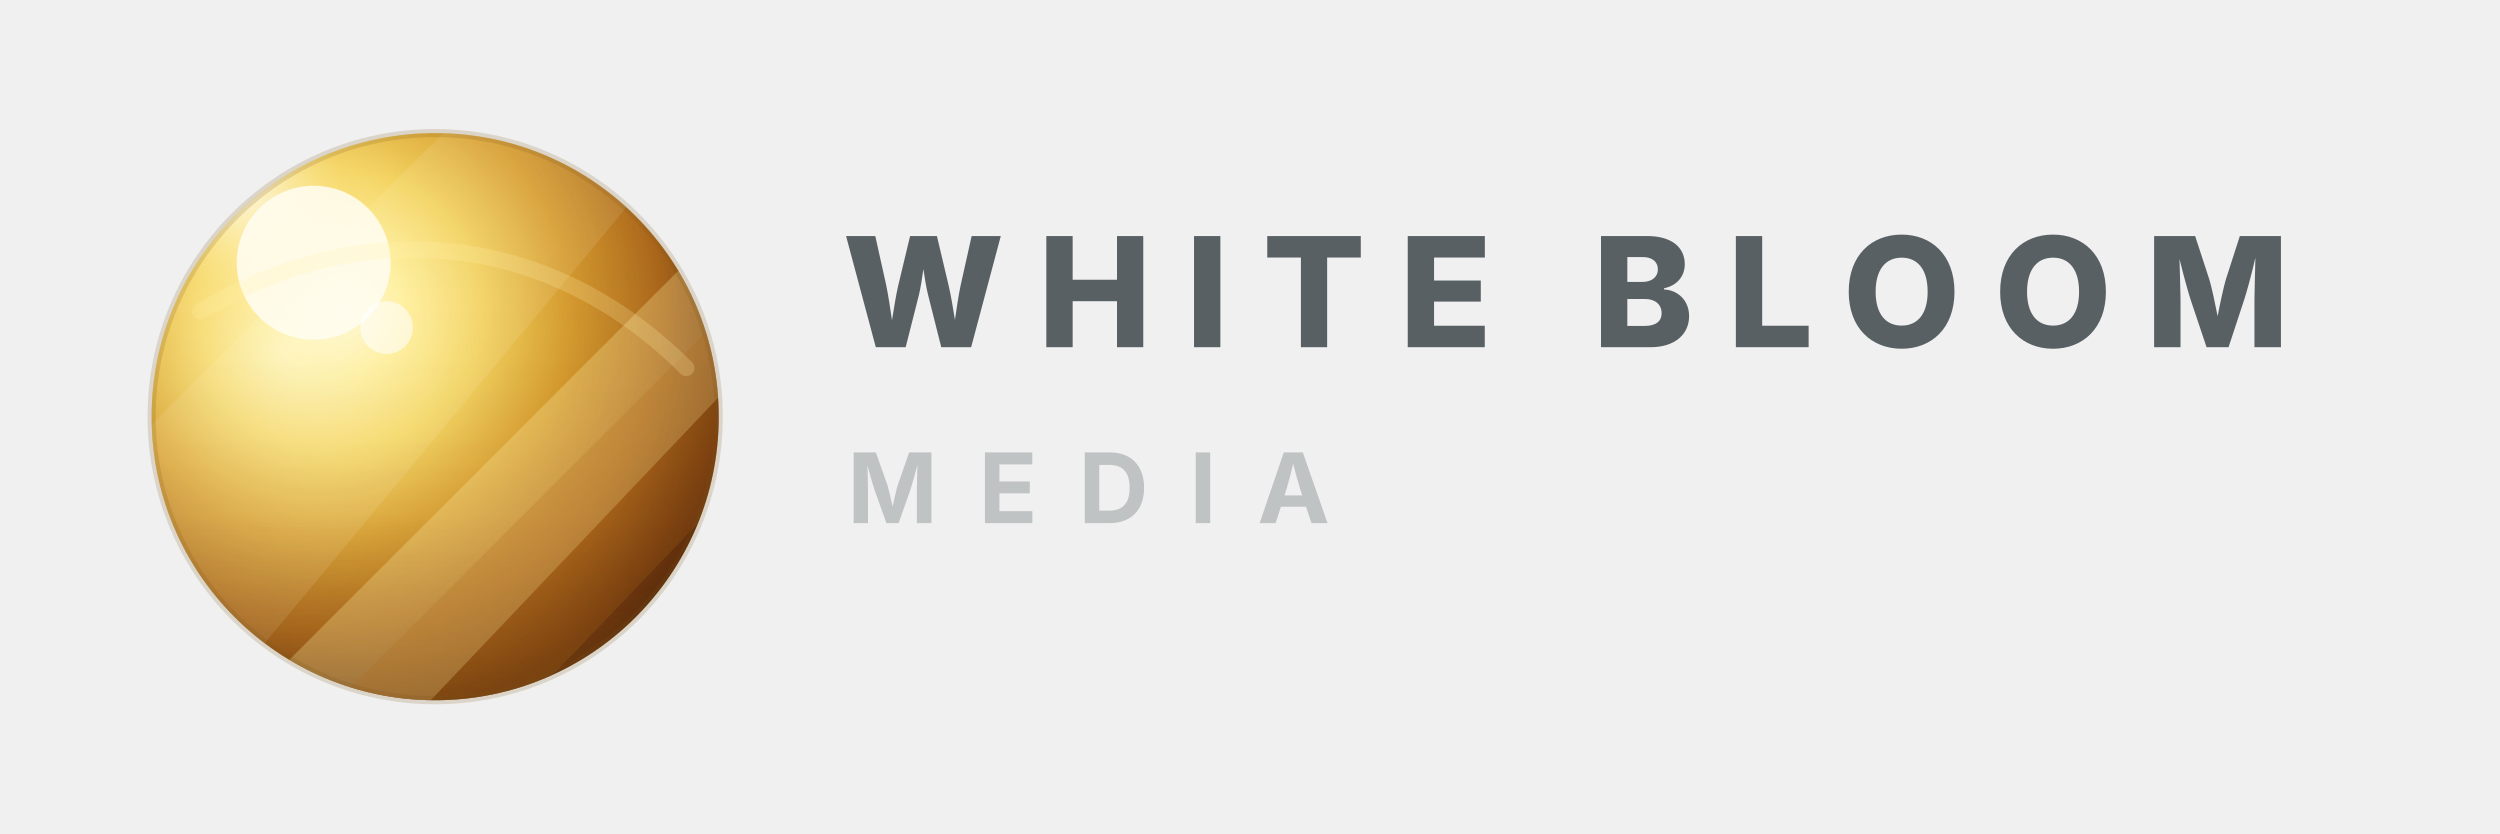
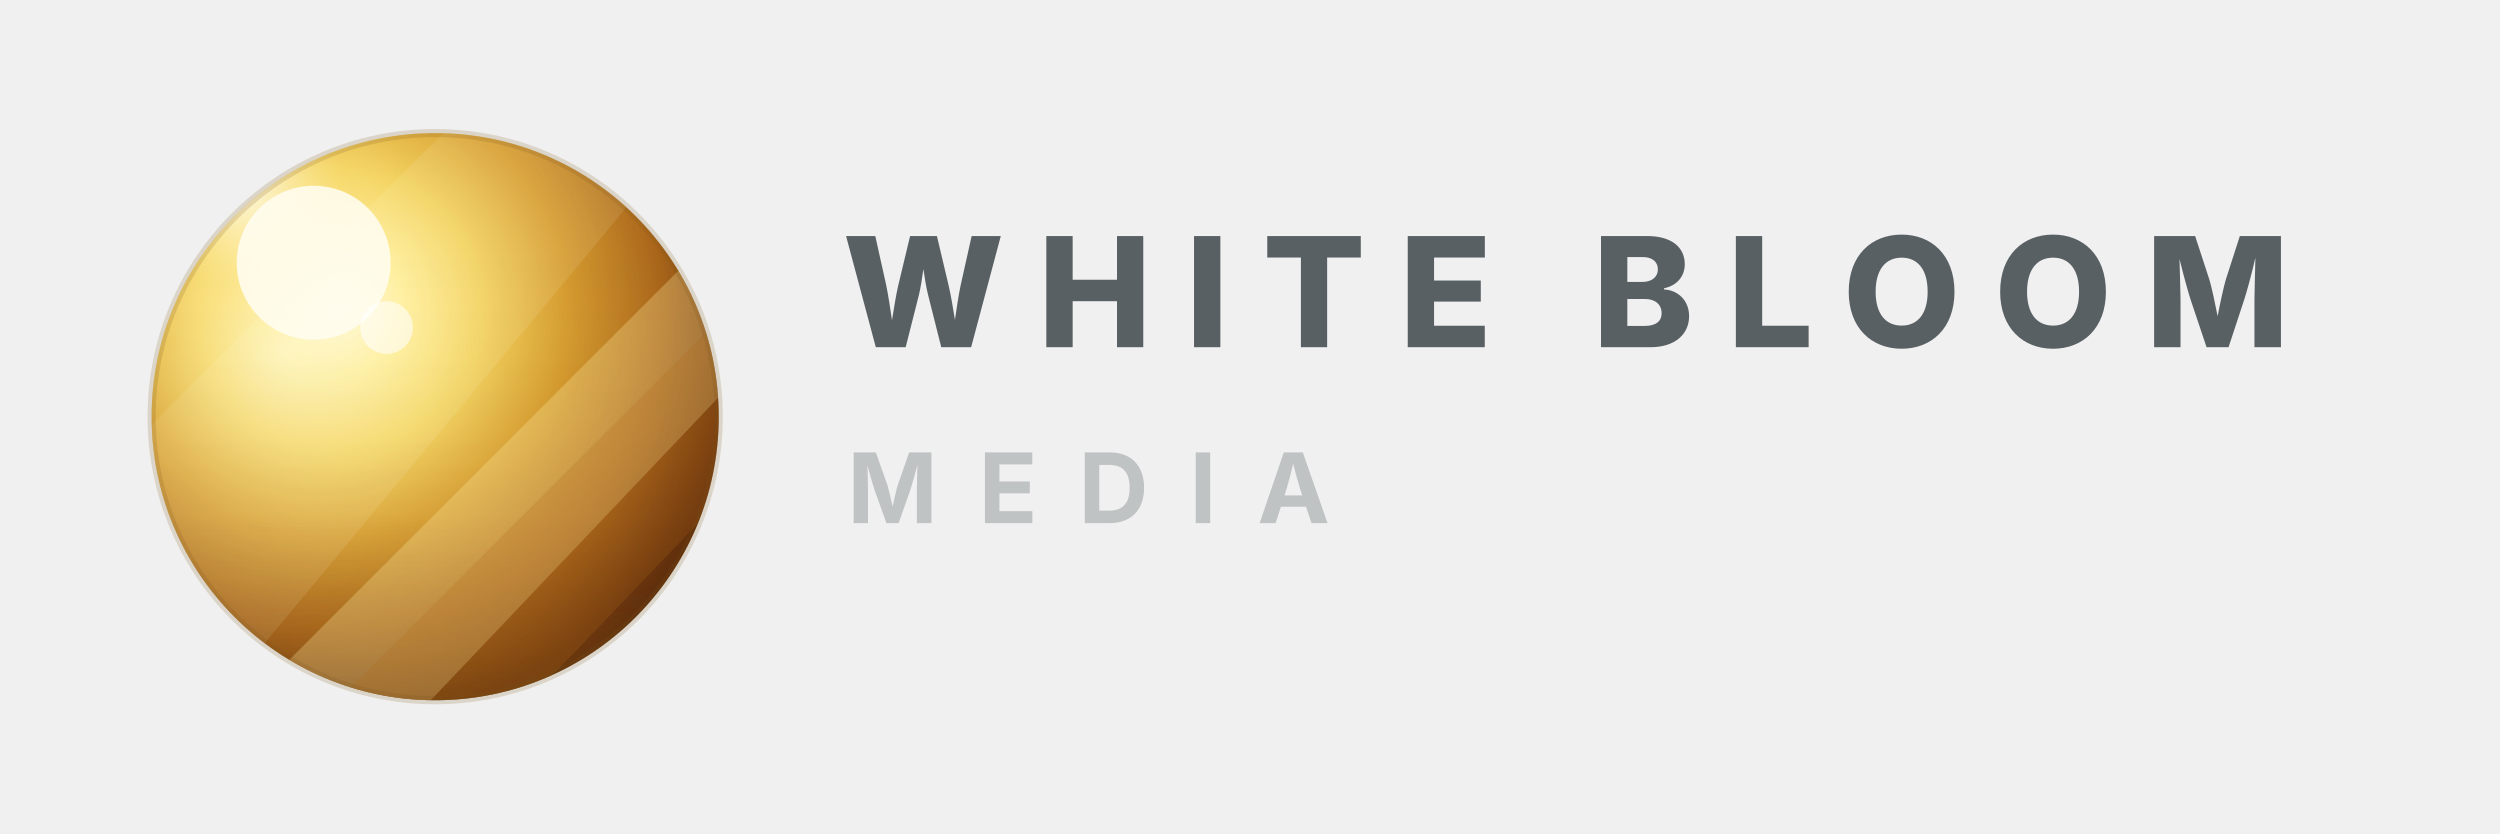
<svg xmlns="http://www.w3.org/2000/svg" viewBox="0 0 540 180" role="img" aria-labelledby="title">
  <g transform="translate(24 20) scale(.875)">
    <defs>
      <radialGradient id="markBase" cx="33%" cy="31%" r="92%">
        <stop offset="0" stop-color="#fffef4" />
        <stop offset="0.12" stop-color="#fff1a1" />
        <stop offset="0.27" stop-color="#f3d35d" />
        <stop offset="0.44" stop-color="#d49a2e" />
        <stop offset="0.62" stop-color="#a8641a" />
        <stop offset="0.78" stop-color="#67320d" />
        <stop offset="1" stop-color="#251205" />
      </radialGradient>
      <radialGradient id="markLeftGlow" cx="24%" cy="39%" r="72%">
        <stop offset="0" stop-color="#fff9d5" stop-opacity="0.58" />
        <stop offset=".34" stop-color="#ffe98e" stop-opacity="0.24" />
        <stop offset=".72" stop-color="#dba33b" stop-opacity=".08" />
        <stop offset="1" stop-color="#dba33b" stop-opacity="0" />
      </radialGradient>
      <radialGradient id="markFlare" cx="31%" cy="30%" r="42%">
        <stop offset="0" stop-color="#ffffff" stop-opacity=".95" />
        <stop offset=".24" stop-color="#fffce7" stop-opacity=".56" />
        <stop offset=".62" stop-color="#ffe88d" stop-opacity=".16" />
        <stop offset="1" stop-color="#ffe88d" stop-opacity="0" />
      </radialGradient>
      <linearGradient id="markBottomShade" x1="80" y1="38" x2="80" y2="170" gradientUnits="userSpaceOnUse">
        <stop offset="0" stop-color="#4b260a" stop-opacity="0" />
        <stop offset=".5" stop-color="#70400f" stop-opacity=".04" />
        <stop offset=".74" stop-color="#74410f" stop-opacity=".24" />
        <stop offset="1" stop-color="#281307" stop-opacity=".72" />
      </linearGradient>
      <radialGradient id="markBottomBrown" cx="50%" cy="104%" r="76%">
        <stop offset="0" stop-color="#281307" stop-opacity="0.92" />
        <stop offset=".34" stop-color="#70400f" stop-opacity="0.55" />
        <stop offset=".66" stop-color="#a66b1e" stop-opacity="0.16" />
        <stop offset="1" stop-color="#a66b1e" stop-opacity="0" />
      </radialGradient>
      <clipPath id="markClip">
        <circle cx="80" cy="80" r="70" />
      </clipPath>
    </defs>
    <circle cx="80" cy="80" r="70" fill="url(#markBase)" />
    <g clip-path="url(#markClip)">
      <circle cx="80" cy="80" r="72" fill="url(#markLeftGlow)" />
      <ellipse cx="80" cy="139" rx="82" ry="58" fill="url(#markBottomBrown)" />
      <circle cx="80" cy="80" r="72" fill="url(#markBottomShade)" opacity="0.62" />
      <path d="M92 172 172 92v80z" fill="#3a1706" opacity="0.28" />
      <path d="M12 172 172 12v40L58 172z" fill="#fff2a8" opacity="0.28" />
      <path d="M34 172 172 34v44L82 172z" fill="#b36a18" opacity="0.22" />
      <path d="M-16 108 108 -16h56L8 172H-16z" fill="#fffbe2" opacity="0.1" />
      <circle cx="50" cy="42" r="50" fill="url(#markFlare)" />
      <circle cx="50" cy="42" r="19" fill="#fffdf0" opacity=".88" />
      <circle cx="68" cy="58" r="6.5" fill="#ffffff" opacity=".58" />
-       <path d="M22 54c40-24 86-20 120 14" fill="none" stroke="#fff0ad" stroke-opacity="0.22" stroke-width="4" stroke-linecap="round" />
    </g>
    <circle cx="80" cy="80" r="70" fill="none" stroke="#7b5318" stroke-opacity=".18" stroke-width="2" />
  </g>
  <g font-family="Inter, Arial, Helvetica, sans-serif" text-rendering="geometricPrecision">
    <text x="182" y="75" fill="#596064" font-size="33" font-weight="800" letter-spacing="7.2">WHITE BLOOM</text>
    <text x="183" y="113" fill="#c0c3c4" font-size="21" font-weight="700" letter-spacing="8.8">MEDIA</text>
  </g>
</svg>
